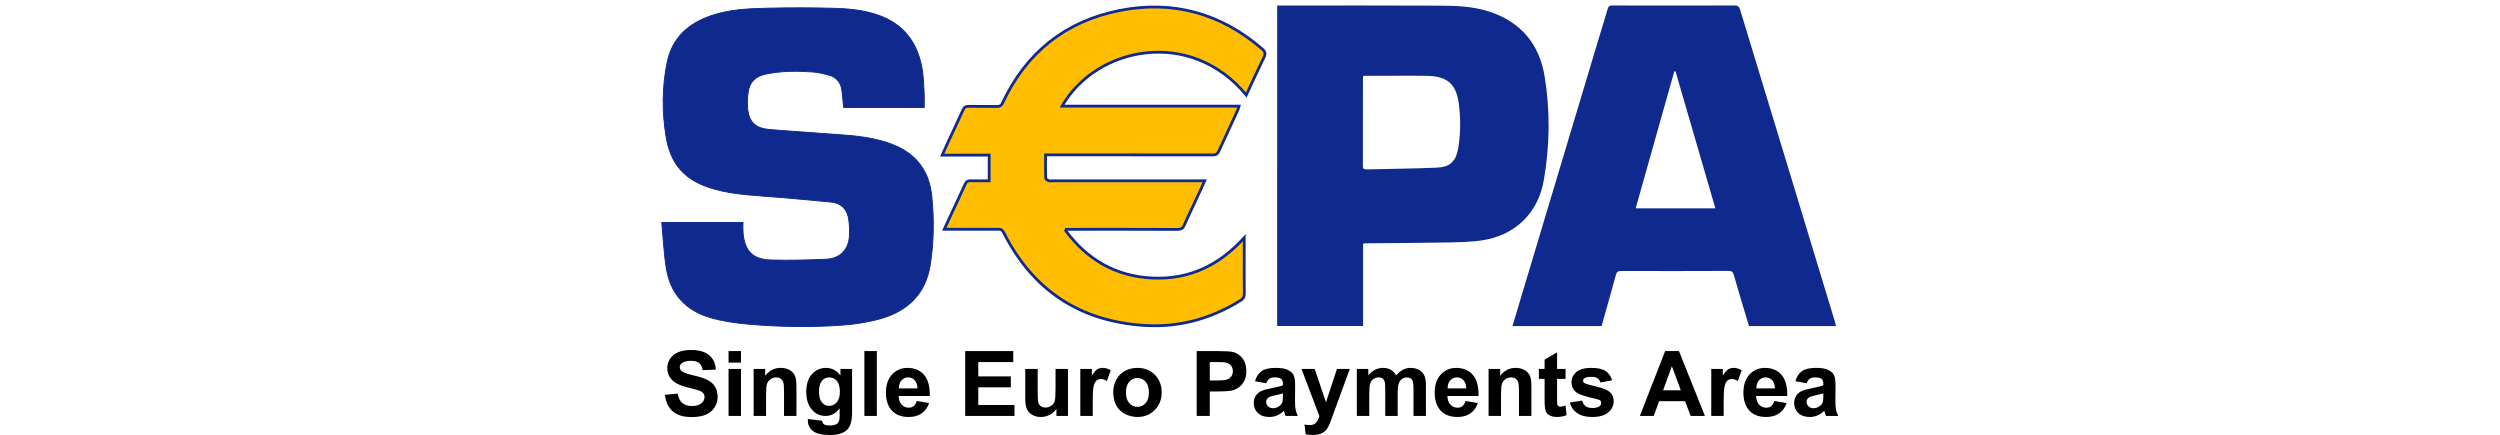
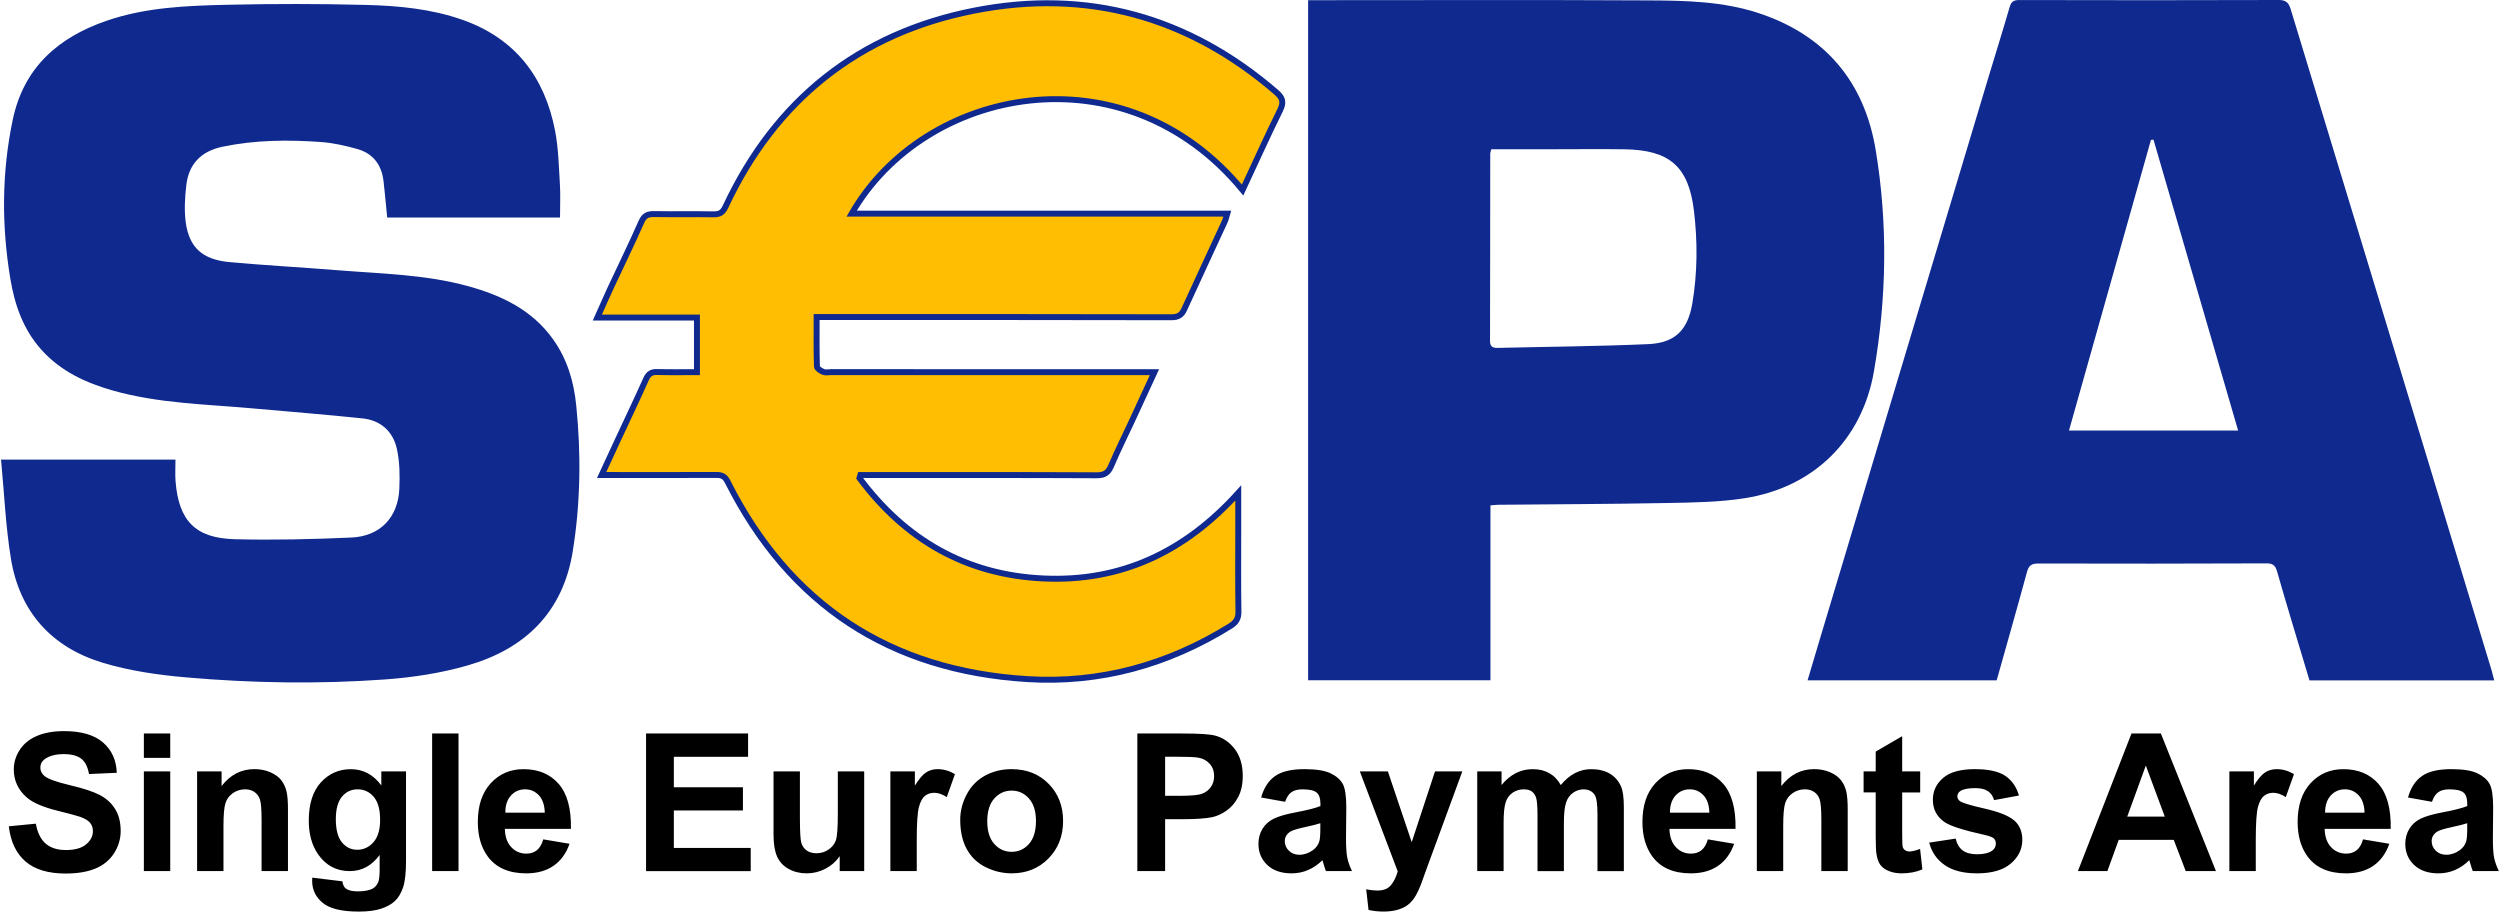
- <svg xmlns="http://www.w3.org/2000/svg" height="435" viewBox="330.09 304.18 1259.82 465.82" width="2500">
-   <g fill="#0f298f">
-     <path d="m330.09 542.43h86.97c0 3.61-.23 7.06.04 10.48 1.6 20.14 10.18 29.17 30.34 29.7 19.62.51 39.3.02 58.92-.85 14.77-.66 24-10.36 24.65-25.03.3-6.73.21-13.71-1.23-20.24-1.99-9.07-8.36-14.85-17.78-15.84-18.36-1.94-36.78-3.36-55.17-5.03-23.66-2.14-47.58-2.46-70.66-8.99-13.61-3.85-26.22-9.66-35.92-20.49-9.12-10.17-13.37-22.52-15.54-35.64-4.42-26.68-4.34-53.33 1.22-79.89 5.49-26.2 22.74-41.26 47-49.62 19.81-6.83 40.51-7.59 61.12-8.06 23.13-.52 46.29-.51 69.42.08 16.45.42 32.91 1.93 48.65 7.46 26.58 9.33 41.34 28.73 46.51 55.74 1.68 8.77 1.85 17.84 2.41 26.79.33 5.27.06 10.58.06 16.28h-86.26c-.6-6.08-1.1-12.01-1.8-17.92-.99-8.42-5.41-14.33-13.64-16.63-5.89-1.64-11.97-3.06-18.04-3.51-16.8-1.23-33.59-1.11-50.21 2.37-10.96 2.3-17.37 8.89-18.63 19.9-.71 6.23-1.11 12.7-.26 18.87 1.78 12.95 8.76 19.19 22.58 20.43 18.23 1.65 36.53 2.64 54.78 4.11 21.87 1.76 43.94 2.1 65.3 7.96 16.86 4.63 32.18 11.85 42.75 26.64 7.06 9.88 10.38 21.03 11.6 33.02 2.51 24.65 2.19 49.22-1.75 73.69-4.93 30.55-23.93 48.81-52.58 57.08-13.46 3.89-27.65 6.07-41.65 7.08-33.42 2.41-66.95 1.87-100.32-1.04-14.17-1.23-28.56-3.3-42.11-7.41-25.53-7.75-41.53-25.52-45.84-52.12-2.65-16.15-3.33-32.62-4.93-49.37z" stroke="#0f298f" stroke-miterlimit="10" />
-     <path d="m1587.58 653.35h-93.23c-3.03-10.07-6.14-20.34-9.21-30.61-2.42-8.12-4.83-16.25-7.15-24.4-.76-2.66-1.91-4.05-5.09-4.04-38.49.15-76.97.19-115.46.07-3.57-.01-4.8 1.18-5.69 4.46-4.92 18.12-10.09 36.17-15.24 54.5h-95.42c2.22-7.46 4.4-14.85 6.62-22.23 28.18-93.9 56.35-187.8 84.54-281.7 3.58-11.94 7.34-23.83 10.8-35.8.81-2.8 2.09-3.56 4.89-3.55 43.65.1 87.31.14 130.96-.02 3.89-.01 5.06 1.66 6.03 4.84 16.54 54.54 33.17 109.06 49.75 163.59 17.21 56.6 34.39 113.21 51.57 169.83.46 1.56.83 3.16 1.33 5.06zm-129.24-126.08c-14.33-49.23-28.51-97.99-42.7-146.75-.43.03-.85.05-1.28.08-13.75 48.77-27.51 97.54-41.36 146.67zm-469.26-217.15h5.46c55.5 0 111-.2 166.49.11 18.61.1 37.32.47 55.33 6.41 33.62 11.07 53.36 34.6 59.08 68.95 6.19 37.2 5.6 74.72-.87 111.88-6.04 34.67-30.51 58.54-65.29 63.97-12.76 1.99-25.86 2.15-38.82 2.4-28.48.55-56.97.61-85.46.89-1.13.01-2.27.16-3.92.29v88.25h-92.01c.01-114.28.01-228.37.01-343.15zm92.43 75.22c-.32 1.25-.54 1.72-.54 2.19-.03 31.49-.01 62.98-.11 94.47-.01 3.04 1.42 3.63 3.98 3.57 25.29-.61 50.61-.78 75.88-1.9 13.63-.61 19.98-7.2 22.24-20.64 2.61-15.54 2.67-31.23.78-46.79-2.71-22.31-12.38-30.56-35.09-30.88-12.16-.17-24.33-.02-36.49-.02z" />
-   </g>
-   <path d="m972.96 356.54c-44.24-38.17-95.49-52.36-152.42-41.14-58.07 11.44-100.23 45.01-125.46 98.98-1.36 2.91-2.93 3.86-6.02 3.8-10-.17-20 .04-29.99-.13-3.22-.06-5.01.75-6.43 3.96-4.89 11.11-10.24 22.01-15.37 33.02-2.2 4.73-4.28 9.52-6.84 15.25h50.26v27.52c-6.8 0-13.42.14-20.04-.06-2.93-.09-4.44.9-5.65 3.6-4.54 10.18-9.36 20.23-14.06 30.34-2.71 5.82-5.4 11.65-8.35 18.03h6.25c17.16 0 34.33.05 51.49-.03 2.74-.01 4.4.56 5.8 3.34 31.29 62.21 82 95.39 151.27 99.68 36.76 2.27 70.87-7.22 102.23-26.65 3.05-1.89 4.35-3.8 4.29-7.46-.23-13.66-.1-27.33-.1-40.99v-18.84c-26.81 29.64-59.03 44.96-98.25 43.16-39.17-1.8-69.81-19.62-92.88-50.66.15-.51.31-1.02.46-1.53h5.74c37.83 0 75.66-.07 113.49.12 3.99.02 5.82-1.25 7.32-4.78 3.24-7.65 6.98-15.1 10.48-22.65 3.69-7.94 7.34-15.9 11.36-24.6h-6.17c-52.33-.01-104.65-.01-156.98-.02-1.33 0-2.81.35-3.96-.11-1.27-.51-3.17-1.74-3.2-2.7-.26-8.11-.15-16.24-.15-25h6.08c57.66.01 115.32-.01 172.98.12 3.37.01 5.11-1.11 6.45-4.04 6.76-14.83 13.67-29.6 20.49-44.41.44-.96.63-2.04 1.18-3.84h-189.5c36.64-63.82 137.52-84.35 197.25-11.9 6.46-13.85 12.46-27.18 18.92-40.27 1.97-4.07 1.36-6.24-1.97-9.11z" fill="#ffbe01" stroke="#0f298f" stroke-miterlimit="10" stroke-width="3" />
-   <path d="m333.46 726.97 13.64-1.33c.82 4.58 2.49 7.94 5 10.09s5.9 3.22 10.16 3.22c4.52 0 7.92-.96 10.21-2.87s3.43-4.14 3.43-6.7c0-1.64-.48-3.04-1.44-4.19s-2.65-2.16-5.04-3.01c-1.64-.57-5.38-1.58-11.23-3.03-7.52-1.86-12.79-4.15-15.82-6.87-4.26-3.82-6.39-8.48-6.39-13.97 0-3.54 1-6.84 3.01-9.92 2-3.08 4.89-5.42 8.67-7.03 3.77-1.61 8.33-2.42 13.66-2.42 8.71 0 15.27 1.91 19.68 5.73 4.4 3.82 6.72 8.92 6.94 15.3l-14.02.62c-.6-3.57-1.89-6.13-3.86-7.7-1.97-1.56-4.93-2.34-8.88-2.34-4.07 0-7.26.84-9.57 2.51-1.48 1.07-2.23 2.51-2.23 4.31 0 1.64.69 3.05 2.08 4.22 1.77 1.48 6.06 3.03 12.88 4.64s11.86 3.28 15.13 5 5.83 4.07 7.67 7.06c1.85 2.98 2.77 6.67 2.77 11.06 0 3.98-1.11 7.71-3.32 11.18s-5.34 6.06-9.38 7.74c-4.04 1.69-9.08 2.53-15.11 2.53-8.78 0-15.52-2.03-20.22-6.09s-7.51-9.97-8.42-17.74zm68.15-34.52v-12.31h13.31v12.31zm0 57.12v-50.3h13.31v50.3zm72.71 0h-13.31v-25.67c0-5.43-.28-8.94-.85-10.54s-1.49-2.83-2.77-3.72c-1.28-.88-2.82-1.33-4.62-1.33-2.31 0-4.37.63-6.2 1.89s-3.09 2.94-3.77 5.02-1.02 5.94-1.02 11.56v22.78h-13.31v-50.3h12.36v7.39c4.39-5.68 9.91-8.53 16.58-8.53 2.94 0 5.62.53 8.05 1.59s4.27 2.41 5.52 4.05 2.12 3.51 2.61 5.59.73 5.07.73 8.95zm12.26 3.31 15.2 1.85c.25 1.77.84 2.98 1.75 3.65 1.26.95 3.25 1.42 5.97 1.42 3.47 0 6.08-.52 7.81-1.56 1.17-.7 2.05-1.82 2.65-3.36.41-1.11.62-3.14.62-6.11v-7.34c-3.98 5.43-9 8.15-15.06 8.15-6.76 0-12.11-2.86-16.06-8.57-3.09-4.52-4.64-10.14-4.64-16.86 0-8.43 2.03-14.87 6.09-19.32s9.1-6.68 15.13-6.68c6.22 0 11.35 2.73 15.39 8.19v-7.06h12.46v45.14c0 5.94-.49 10.37-1.47 13.31s-2.35 5.24-4.12 6.92c-1.77 1.67-4.13 2.98-7.08 3.93s-6.69 1.42-11.2 1.42c-8.53 0-14.57-1.46-18.14-4.38s-5.35-6.62-5.35-11.11c.01-.46.02-1 .05-1.63zm11.89-29.51c0 5.34 1.03 9.24 3.1 11.72s4.62 3.72 7.65 3.72c3.25 0 6-1.27 8.24-3.81s3.36-6.31 3.36-11.3c0-5.21-1.07-9.08-3.22-11.6-2.15-2.53-4.86-3.79-8.15-3.79-3.19 0-5.82 1.24-7.89 3.72-2.06 2.48-3.09 6.26-3.09 11.34zm48.6 26.2v-69.43h13.31v69.43zm56.07-16.01 13.26 2.23c-1.71 4.86-4.4 8.57-8.08 11.11s-8.28 3.81-13.81 3.81c-8.75 0-15.22-2.86-19.42-8.57-3.32-4.58-4.97-10.36-4.97-17.34 0-8.34 2.18-14.86 6.54-19.58s9.87-7.08 16.53-7.08c7.48 0 13.39 2.47 17.71 7.41 4.33 4.94 6.39 12.51 6.2 22.71h-33.34c.09 3.95 1.17 7.02 3.22 9.21 2.05 2.2 4.61 3.29 7.67 3.29 2.08 0 3.84-.57 5.26-1.71s2.51-2.97 3.23-5.49zm.76-13.45c-.09-3.85-1.09-6.78-2.98-8.79-1.89-2-4.2-3.01-6.92-3.01-2.91 0-5.3 1.06-7.2 3.17-1.89 2.12-2.83 4.99-2.79 8.62h19.89zm51.11 29.46v-69.43h51.48v11.75h-37.46v15.39h34.86v11.7h-34.86v18.9h38.79v11.7h-52.81zm97.71 0v-7.53c-1.83 2.68-4.24 4.8-7.22 6.35s-6.13 2.32-9.45 2.32c-3.38 0-6.41-.74-9.09-2.23-2.68-1.48-4.63-3.57-5.83-6.25s-1.8-6.39-1.8-11.13v-31.83h13.31v23.11c0 7.07.24 11.41.73 13s1.38 2.86 2.68 3.79c1.29.93 2.94 1.4 4.93 1.4 2.27 0 4.31-.62 6.11-1.87s3.03-2.79 3.69-4.64.99-6.37.99-13.57v-21.22h13.31v50.3zm38.88 0h-13.31v-50.3h12.36v7.15c2.12-3.38 4.02-5.6 5.71-6.68 1.69-1.07 3.61-1.61 5.75-1.61 3.03 0 5.95.84 8.76 2.51l-4.12 11.6c-2.24-1.45-4.33-2.18-6.25-2.18-1.86 0-3.44.51-4.74 1.54-1.29 1.03-2.31 2.88-3.05 5.57-.74 2.68-1.11 8.3-1.11 16.86zm21.93-25.87c0-4.42 1.09-8.7 3.27-12.83s5.26-7.29 9.26-9.47c3.99-2.18 8.45-3.27 13.38-3.27 7.61 0 13.85 2.47 18.71 7.41s7.29 11.19 7.29 18.73c0 7.61-2.46 13.92-7.37 18.92s-11.09 7.51-18.54 7.51c-4.61 0-9.01-1.04-13.19-3.13-4.18-2.08-7.36-5.14-9.54-9.17-2.18-4.01-3.27-8.92-3.27-14.7zm13.64.71c0 4.99 1.18 8.81 3.55 11.46s5.29 3.98 8.76 3.98 6.39-1.33 8.74-3.98 3.53-6.5 3.53-11.56c0-4.93-1.18-8.71-3.53-11.37-2.35-2.65-5.27-3.98-8.74-3.98s-6.39 1.33-8.76 3.98-3.55 6.49-3.55 11.47zm75.73 25.16v-69.43h22.5c8.53 0 14.08.35 16.67 1.04 3.98 1.04 7.31 3.31 9.99 6.8s4.03 8 4.03 13.52c0 4.26-.77 7.85-2.32 10.75-1.55 2.91-3.51 5.19-5.9 6.84-2.38 1.66-4.81 2.76-7.27 3.29-3.35.66-8.19 1-14.54 1h-9.14v26.19zm14.02-57.69v19.7h7.67c5.53 0 9.22-.36 11.08-1.09s3.32-1.86 4.38-3.41 1.59-3.35 1.59-5.4c0-2.53-.74-4.61-2.23-6.25-1.48-1.64-3.36-2.67-5.64-3.08-1.67-.32-5.04-.47-10.09-.47zm60.54 22.73-12.08-2.18c1.36-4.86 3.7-8.46 7.01-10.8 3.32-2.34 8.24-3.5 14.78-3.5 5.94 0 10.36.7 13.26 2.11s4.95 3.19 6.13 5.35 1.78 6.13 1.78 11.91l-.14 15.54c0 4.42.21 7.68.64 9.78s1.22 4.35 2.39 6.75h-13.17c-.35-.88-.78-2.19-1.28-3.93-.22-.79-.38-1.31-.47-1.56-2.27 2.21-4.71 3.87-7.29 4.97-2.59 1.11-5.35 1.66-8.29 1.66-5.18 0-9.26-1.4-12.24-4.21s-4.48-6.36-4.48-10.66c0-2.84.68-5.38 2.04-7.6 1.36-2.23 3.26-3.93 5.71-5.12 2.45-1.18 5.97-2.22 10.59-3.1 6.22-1.17 10.53-2.26 12.93-3.27v-1.33c0-2.56-.63-4.38-1.89-5.47s-3.65-1.63-7.15-1.63c-2.37 0-4.21.47-5.54 1.4-1.35.92-2.42 2.56-3.24 4.89zm17.8 10.8c-1.71.57-4.4 1.25-8.1 2.04-3.69.79-6.11 1.56-7.25 2.32-1.74 1.23-2.61 2.79-2.61 4.69 0 1.86.7 3.47 2.08 4.83s3.16 2.04 5.3 2.04c2.4 0 4.69-.79 6.87-2.37 1.61-1.2 2.67-2.67 3.17-4.4.35-1.14.52-3.3.52-6.49v-2.66zm19.9-26.14h14.16l12.03 35.71 11.75-35.71h13.78l-17.76 48.41-3.17 8.76c-1.17 2.94-2.28 5.18-3.34 6.73s-2.27 2.8-3.65 3.76c-1.37.96-3.06 1.71-5.07 2.25s-4.27.81-6.8.81c-2.56 0-5.07-.27-7.53-.81l-1.18-10.42c2.08.41 3.96.62 5.63.62 3.1 0 5.38-.91 6.87-2.72 1.48-1.82 2.62-4.13 3.41-6.94zm59.25 0h12.27v6.87c4.39-5.34 9.62-8 15.68-8 3.22 0 6.02.66 8.38 1.99 2.37 1.33 4.31 3.33 5.83 6.02 2.21-2.68 4.59-4.69 7.15-6.02s5.29-1.99 8.19-1.99c3.7 0 6.82.75 9.38 2.25s4.47 3.7 5.73 6.61c.92 2.15 1.37 5.62 1.37 10.42v32.16h-13.31v-28.75c0-4.99-.46-8.21-1.37-9.66-1.23-1.89-3.13-2.84-5.68-2.84-1.86 0-3.62.57-5.26 1.71s-2.83 2.8-3.55 5c-.73 2.2-1.09 5.66-1.09 10.4v24.16h-13.31v-27.6c0-4.89-.24-8.05-.71-9.47s-1.21-2.48-2.2-3.17-2.35-1.04-4.05-1.04c-2.05 0-3.9.55-5.54 1.66s-2.82 2.7-3.53 4.78-1.07 5.54-1.07 10.37v24.44h-13.31zm116.37 34.29 13.26 2.23c-1.71 4.86-4.4 8.57-8.08 11.11s-8.28 3.81-13.81 3.81c-8.75 0-15.22-2.86-19.42-8.57-3.32-4.58-4.97-10.36-4.97-17.34 0-8.34 2.18-14.86 6.54-19.58s9.87-7.08 16.53-7.08c7.48 0 13.39 2.47 17.71 7.41s6.39 12.51 6.2 22.71h-33.34c.1 3.95 1.17 7.02 3.22 9.21 2.05 2.2 4.61 3.29 7.67 3.29 2.08 0 3.84-.57 5.26-1.71 1.43-1.14 2.5-2.97 3.23-5.49zm.76-13.45c-.1-3.85-1.09-6.78-2.98-8.79-1.89-2-4.2-3.01-6.92-3.01-2.9 0-5.3 1.06-7.2 3.17-1.89 2.12-2.83 4.99-2.79 8.62h19.89zm69.81 29.46h-13.31v-25.67c0-5.43-.28-8.94-.85-10.54s-1.49-2.83-2.77-3.72c-1.28-.88-2.82-1.33-4.62-1.33-2.31 0-4.38.63-6.21 1.89s-3.09 2.94-3.77 5.02-1.02 5.94-1.02 11.56v22.78h-13.31v-50.3h12.36v7.39c4.39-5.68 9.91-8.53 16.58-8.53 2.94 0 5.62.53 8.05 1.59s4.27 2.41 5.52 4.05 2.12 3.51 2.61 5.59.73 5.07.73 8.95v31.27zm36.57-50.3v10.61h-9.09v20.27c0 4.11.09 6.5.26 7.18s.57 1.24 1.18 1.68c.62.44 1.37.66 2.25.66 1.23 0 3.02-.43 5.35-1.28l1.14 10.33c-3.09 1.33-6.6 1.99-10.51 1.99-2.4 0-4.56-.4-6.49-1.21-1.93-.8-3.34-1.85-4.24-3.13s-1.52-3.01-1.87-5.19c-.28-1.55-.43-4.67-.43-9.38v-21.93h-6.11v-10.61h6.11v-9.99l13.36-7.77v17.76h9.09zm4.54 35.94 13.36-2.04c.57 2.59 1.72 4.55 3.46 5.9 1.73 1.34 4.17 2.01 7.29 2.01 3.44 0 6.03-.63 7.77-1.89 1.17-.88 1.75-2.07 1.75-3.55 0-1.01-.32-1.85-.95-2.51-.66-.63-2.15-1.21-4.45-1.75-10.74-2.37-17.54-4.53-20.41-6.49-3.98-2.72-5.97-6.49-5.97-11.32 0-4.36 1.72-8.02 5.16-10.99s8.78-4.45 16.01-4.45c6.88 0 12 1.12 15.35 3.36s5.65 5.56 6.92 9.95l-12.55 2.32c-.54-1.96-1.56-3.46-3.06-4.5s-3.64-1.56-6.42-1.56c-3.51 0-6.02.49-7.53 1.47-1.01.69-1.52 1.59-1.52 2.7 0 .95.44 1.75 1.33 2.42 1.2.88 5.34 2.13 12.43 3.74s12.04 3.58 14.85 5.92c2.78 2.37 4.17 5.67 4.17 9.9 0 4.61-1.93 8.57-5.78 11.89-3.85 3.31-9.55 4.97-17.1 4.97-6.85 0-12.28-1.39-16.27-4.17s-6.61-6.56-7.84-11.33zm144.7 14.36h-15.25l-6.06-15.77h-27.75l-5.73 15.77h-14.87l27.04-69.43h14.82zm-25.82-27.48-9.57-25.77-9.38 25.77zm45.9 27.48h-13.31v-50.3h12.36v7.15c2.12-3.38 4.02-5.6 5.71-6.68 1.69-1.07 3.61-1.61 5.76-1.61 3.03 0 5.95.84 8.76 2.51l-4.12 11.6c-2.24-1.45-4.33-2.18-6.25-2.18-1.86 0-3.44.51-4.74 1.54-1.29 1.03-2.31 2.88-3.05 5.57-.74 2.68-1.11 8.3-1.11 16.86v15.54zm54.14-16.01 13.26 2.23c-1.71 4.86-4.4 8.57-8.08 11.11s-8.28 3.81-13.81 3.81c-8.75 0-15.22-2.86-19.42-8.57-3.32-4.58-4.97-10.36-4.97-17.34 0-8.34 2.18-14.86 6.54-19.58s9.87-7.08 16.53-7.08c7.48 0 13.39 2.47 17.71 7.41s6.39 12.51 6.2 22.71h-33.34c.1 3.95 1.17 7.02 3.22 9.21 2.05 2.2 4.61 3.29 7.67 3.29 2.08 0 3.84-.57 5.26-1.71s2.5-2.97 3.23-5.49zm.75-13.45c-.1-3.85-1.09-6.78-2.98-8.79-1.89-2-4.2-3.01-6.92-3.01-2.9 0-5.3 1.06-7.2 3.17-1.89 2.12-2.83 4.99-2.79 8.62h19.89zm34.01-5.5-12.08-2.18c1.36-4.86 3.69-8.46 7.01-10.8 3.31-2.34 8.24-3.5 14.78-3.5 5.94 0 10.36.7 13.26 2.11s4.95 3.19 6.13 5.35 1.78 6.13 1.78 11.91l-.14 15.54c0 4.42.21 7.68.64 9.78s1.22 4.35 2.39 6.75h-13.17c-.35-.88-.77-2.19-1.28-3.93-.22-.79-.38-1.31-.47-1.56-2.27 2.21-4.71 3.87-7.29 4.97-2.59 1.11-5.35 1.66-8.29 1.66-5.18 0-9.26-1.4-12.24-4.21s-4.48-6.36-4.48-10.66c0-2.84.68-5.38 2.04-7.6 1.36-2.23 3.26-3.93 5.71-5.12 2.45-1.18 5.98-2.22 10.59-3.1 6.22-1.17 10.53-2.26 12.93-3.27v-1.33c0-2.56-.63-4.38-1.89-5.47s-3.65-1.63-7.15-1.63c-2.37 0-4.22.47-5.54 1.4-1.35.92-2.42 2.56-3.24 4.89zm17.81 10.8c-1.71.57-4.4 1.25-8.1 2.04s-6.11 1.56-7.25 2.32c-1.74 1.23-2.6 2.79-2.6 4.69 0 1.86.69 3.47 2.08 4.83s3.16 2.04 5.3 2.04c2.4 0 4.69-.79 6.87-2.37 1.61-1.2 2.67-2.67 3.17-4.4.35-1.14.52-3.3.52-6.49v-2.66z" />
+ <svg xmlns="http://www.w3.org/2000/svg" width="1178" height="430" viewBox="0 0 1178 430" fill="none">
+   <path d="M1 217.024H82.216C82.216 220.395 82.001 223.617 82.253 226.81C83.747 245.618 91.76 254.05 110.586 254.545C128.908 255.022 147.286 254.564 165.607 253.752C179.4 253.135 188.02 244.077 188.627 230.378C188.907 224.093 188.823 217.575 187.478 211.477C185.62 203.007 179.671 197.609 170.874 196.685C153.729 194.873 136.528 193.547 119.355 191.988C97.26 189.989 74.923 189.69 53.37 183.592C40.66 179.997 28.884 174.572 19.826 164.458C11.31 154.961 7.341 143.428 5.314 131.176C1.187 106.261 1.261 81.375 6.454 56.572C11.58 32.105 27.689 18.042 50.344 10.235C68.843 3.857 88.174 3.147 107.42 2.708C129.02 2.223 150.647 2.232 172.247 2.783C187.609 3.175 202.98 4.585 217.678 9.749C242.5 18.462 256.283 36.578 261.111 61.801C262.68 69.991 262.839 78.461 263.362 86.819C263.67 91.74 263.418 96.699 263.418 102.022H182.865C182.305 96.344 181.838 90.806 181.184 85.287C180.259 77.424 176.132 71.906 168.446 69.758C162.946 68.226 157.268 66.9 151.6 66.48C135.911 65.331 120.232 65.443 104.712 68.693C94.477 70.841 88.491 76.995 87.315 87.276C86.651 93.094 86.278 99.136 87.072 104.898C88.734 116.991 95.252 122.818 108.158 123.976C125.182 125.517 142.271 126.442 159.313 127.814C179.736 129.458 200.346 129.775 220.293 135.248C236.037 139.571 250.344 146.314 260.215 160.125C266.807 169.351 269.908 179.764 271.047 190.96C273.391 213.98 273.092 236.924 269.413 259.775C264.809 288.304 247.066 305.355 220.312 313.078C207.742 316.711 194.491 318.747 181.417 319.69C150.208 321.94 118.897 321.436 87.735 318.719C74.502 317.57 61.064 315.637 48.411 311.799C24.57 304.562 9.629 287.967 5.604 263.127C3.129 248.046 2.494 232.666 1 217.024Z" fill="#0F298F" stroke="#0F298F" stroke-width="0.934" stroke-miterlimit="10" />
+   <path d="M1175.29 320.605H1088.23C1085.4 311.201 1082.5 301.611 1079.63 292.02C1077.37 284.437 1075.12 276.845 1072.95 269.235C1072.24 266.751 1071.17 265.453 1068.2 265.462C1032.26 265.602 996.321 265.639 960.378 265.527C957.044 265.518 955.895 266.629 955.064 269.692C950.47 286.613 945.642 303.469 940.832 320.586H851.726C853.799 313.62 855.834 306.719 857.908 299.827C884.223 212.14 910.529 124.453 936.854 36.765C940.197 25.615 943.709 14.512 946.94 3.334C947.696 0.719 948.891 0.009 951.506 0.019C992.268 0.112 1033.04 0.149 1073.8 4.16934e-05C1077.43 -0.009 1078.53 1.55 1079.43 4.52C1094.88 55.451 1110.41 106.364 1125.89 157.286C1141.96 210.141 1158.01 263.006 1174.05 315.88C1174.48 317.337 1174.82 318.831 1175.29 320.605ZM1054.6 202.867C1041.22 156.894 1027.98 111.36 1014.73 65.826C1014.33 65.854 1013.93 65.873 1013.53 65.901C1000.69 111.444 987.842 156.987 974.908 202.867H1054.6ZM616.389 0.084H621.488C673.316 0.084 725.144 -0.103 776.963 0.187C794.341 0.28 811.813 0.626 828.632 6.173C860.027 16.51 878.461 38.483 883.803 70.561C889.583 105.3 889.032 140.337 882.99 175.038C877.35 207.415 854.499 229.705 822.02 234.776C810.105 236.634 797.871 236.784 785.769 237.017C759.173 237.531 732.568 237.587 705.963 237.848C704.908 237.858 703.843 237.998 702.302 238.119V320.53H616.38C616.389 213.811 616.389 107.27 616.389 0.084ZM702.704 70.327C702.405 71.495 702.2 71.933 702.2 72.372C702.172 101.779 702.19 131.185 702.097 160.592C702.088 163.431 703.423 163.982 705.814 163.926C729.43 163.356 753.075 163.197 776.673 162.152C789.401 161.582 795.331 155.428 797.442 142.877C799.879 128.365 799.935 113.713 798.17 99.183C795.639 78.349 786.609 70.645 765.402 70.346C754.046 70.187 742.682 70.327 731.326 70.327H702.704Z" fill="#0F298F" />
+   <path d="M601.336 43.433C560.023 7.788 512.164 -5.463 459.001 5.015C404.773 15.698 365.402 47.047 341.841 97.446C340.571 100.163 339.105 101.05 336.22 100.994C326.881 100.836 317.543 101.032 308.214 100.873C305.207 100.817 303.535 101.573 302.209 104.571C297.643 114.946 292.647 125.125 287.856 135.406C285.802 139.823 283.859 144.296 281.469 149.647H328.403V175.347C322.053 175.347 315.871 175.477 309.689 175.291C306.953 175.206 305.543 176.131 304.413 178.652C300.174 188.159 295.672 197.544 291.283 206.985C288.753 212.42 286.241 217.864 283.486 223.822H289.322C305.347 223.822 321.381 223.869 337.406 223.794C339.964 223.785 341.514 224.317 342.822 226.913C372.042 285.007 419.397 315.992 484.083 319.998C518.411 322.118 550.264 313.256 579.55 295.111C582.398 293.346 583.612 291.563 583.556 288.145C583.341 275.389 583.462 262.623 583.462 249.867V232.273C558.426 259.952 528.338 274.259 491.713 272.578C455.134 270.897 426.522 254.256 404.978 225.27C405.118 224.793 405.268 224.317 405.408 223.841H410.768C446.095 223.841 481.422 223.775 516.749 223.953C520.475 223.971 522.184 222.785 523.585 219.489C526.61 212.345 530.103 205.388 533.371 198.338C536.817 190.923 540.226 183.49 543.98 175.365H538.218C489.35 175.356 440.492 175.356 391.624 175.347C390.382 175.347 389 175.673 387.926 175.244C386.74 174.768 384.966 173.619 384.938 172.722C384.695 165.149 384.798 157.557 384.798 149.377H390.476C444.321 149.386 498.166 149.367 552.011 149.489C555.158 149.498 556.783 148.452 558.034 145.716C564.347 131.867 570.8 118.074 577.168 104.244C577.579 103.348 577.757 102.339 578.27 100.658H401.308C435.524 41.061 529.729 21.889 585.507 89.546C591.54 76.612 597.143 64.164 603.176 51.94C605.015 48.139 604.446 46.113 601.336 43.433Z" fill="#FFBE01" stroke="#0F298F" stroke-width="2.802" stroke-miterlimit="10" />
+   <path d="M4.147 389.354L16.885 388.112C17.65 392.389 19.21 395.527 21.554 397.535C23.898 399.542 27.064 400.542 31.042 400.542C35.263 400.542 38.438 399.645 40.576 397.861C42.715 396.078 43.779 393.995 43.779 391.605C43.779 390.073 43.331 388.766 42.434 387.692C41.538 386.618 39.96 385.675 37.728 384.881C36.196 384.349 32.704 383.406 27.241 382.052C20.218 380.315 15.297 378.176 12.468 375.636C8.489 372.069 6.5 367.717 6.5 362.59C6.5 359.285 7.434 356.203 9.311 353.327C11.179 350.451 13.878 348.265 17.408 346.762C20.928 345.258 25.186 344.502 30.164 344.502C38.297 344.502 44.423 346.286 48.542 349.853C52.651 353.42 54.817 358.183 55.023 364.141L41.93 364.72C41.37 361.386 40.165 358.995 38.325 357.529C36.486 356.072 33.722 355.344 30.033 355.344C26.232 355.344 23.253 356.128 21.096 357.688C19.714 358.687 19.014 360.032 19.014 361.713C19.014 363.244 19.658 364.561 20.956 365.653C22.609 367.035 26.615 368.483 32.984 369.986C39.353 371.49 44.059 373.049 47.113 374.656C50.167 376.262 52.557 378.456 54.276 381.248C56.003 384.031 56.862 387.477 56.862 391.577C56.862 395.293 55.826 398.777 53.762 402.017C51.698 405.257 48.775 407.676 45.002 409.245C41.23 410.823 36.523 411.607 30.892 411.607C22.693 411.607 16.399 409.712 12.01 405.92C7.621 402.129 4.997 396.61 4.147 389.354ZM67.788 357.118V345.623H80.218V357.118H67.788ZM67.788 410.459V363.487H80.218V410.459H67.788ZM135.687 410.459H123.258V386.487C123.258 381.417 122.997 378.139 122.464 376.645C121.932 375.15 121.073 374.002 119.878 373.171C118.682 372.349 117.244 371.929 115.563 371.929C113.406 371.929 111.482 372.517 109.773 373.694C108.065 374.87 106.888 376.439 106.253 378.382C105.618 380.324 105.3 383.929 105.3 389.177V410.45H92.871V363.478H104.413V370.379C108.513 365.074 113.668 362.413 119.896 362.413C122.642 362.413 125.144 362.908 127.414 363.898C129.683 364.888 131.401 366.148 132.568 367.68C133.736 369.211 134.548 370.958 135.006 372.9C135.463 374.842 135.687 377.634 135.687 381.258V410.459ZM147.136 413.55L161.331 415.277C161.564 416.93 162.115 418.06 162.965 418.686C164.141 419.573 166 420.012 168.54 420.012C171.78 420.012 174.218 419.526 175.833 418.555C176.926 417.902 177.747 416.856 178.308 415.418C178.691 414.381 178.887 412.485 178.887 409.712V402.857C175.17 407.928 170.482 410.468 164.823 410.468C158.51 410.468 153.514 407.797 149.826 402.465C146.94 398.244 145.493 392.996 145.493 386.721C145.493 378.849 147.388 372.835 151.18 368.679C154.971 364.523 159.678 362.441 165.309 362.441C171.117 362.441 175.908 364.99 179.68 370.089V363.496H191.316V405.65C191.316 411.197 190.858 415.333 189.943 418.079C189.028 420.824 187.749 422.972 186.096 424.541C184.443 426.101 182.239 427.324 179.484 428.211C176.73 429.098 173.237 429.537 169.025 429.537C161.06 429.537 155.419 428.174 152.086 425.447C148.752 422.72 147.09 419.265 147.09 415.072C147.099 414.642 147.108 414.138 147.136 413.55ZM158.24 385.992C158.24 390.979 159.201 394.621 161.134 396.937C163.068 399.253 165.449 400.411 168.278 400.411C171.313 400.411 173.881 399.225 175.973 396.853C178.065 394.481 179.111 390.96 179.111 386.301C179.111 381.435 178.112 377.821 176.104 375.468C174.096 373.105 171.565 371.929 168.493 371.929C165.514 371.929 163.058 373.087 161.125 375.403C159.201 377.719 158.24 381.248 158.24 385.992ZM203.624 410.459V345.623H216.053V410.459H203.624ZM255.984 395.508L268.367 397.591C266.77 402.129 264.258 405.594 260.822 407.966C257.385 410.337 253.089 411.523 247.925 411.523C239.754 411.523 233.712 408.853 229.79 403.52C226.69 399.243 225.149 393.846 225.149 387.328C225.149 379.54 227.185 373.451 231.256 369.043C235.328 364.635 240.473 362.432 246.693 362.432C253.678 362.432 259.197 364.738 263.231 369.351C267.274 373.964 269.198 381.034 269.021 390.559H237.887C237.971 394.247 238.979 397.114 240.893 399.159C242.808 401.214 245.199 402.232 248.056 402.232C249.998 402.232 251.642 401.699 252.968 400.635C254.294 399.57 255.312 397.861 255.984 395.508ZM256.694 382.948C256.61 379.353 255.676 376.617 253.911 374.74C252.146 372.872 249.989 371.929 247.449 371.929C244.732 371.929 242.5 372.919 240.725 374.889C238.96 376.869 238.083 379.549 238.12 382.939H256.694V382.948ZM304.422 410.459V345.623H352.496V356.595H317.515V370.967H350.068V381.893H317.515V399.542H353.738V410.468H304.422V410.459ZM395.668 410.459V403.427C393.959 405.93 391.708 407.91 388.925 409.357C386.143 410.804 383.201 411.523 380.101 411.523C376.944 411.523 374.115 410.832 371.612 409.441C369.109 408.059 367.288 406.107 366.168 403.604C365.047 401.102 364.487 397.637 364.487 393.211V363.487H376.916V385.068C376.916 391.67 377.14 395.723 377.598 397.208C378.055 398.693 378.887 399.878 380.101 400.747C381.305 401.615 382.846 402.054 384.704 402.054C386.824 402.054 388.729 401.475 390.41 400.308C392.091 399.141 393.24 397.703 393.856 395.975C394.472 394.247 394.781 390.026 394.781 383.303V363.487H407.21V410.459H395.668ZM431.975 410.459H419.546V363.487H431.088V370.164C433.068 367.007 434.842 364.934 436.42 363.926C437.998 362.927 439.791 362.422 441.79 362.422C444.619 362.422 447.346 363.207 449.97 364.766L446.123 375.599C444.031 374.245 442.079 373.563 440.286 373.563C438.549 373.563 437.074 374.039 435.86 375.001C434.655 375.963 433.703 377.691 433.012 380.203C432.321 382.705 431.975 387.953 431.975 395.947V410.459ZM452.454 386.301C452.454 382.173 453.472 378.176 455.508 374.319C457.544 370.463 460.42 367.512 464.155 365.476C467.881 363.44 472.046 362.422 476.65 362.422C483.757 362.422 489.584 364.729 494.122 369.342C498.661 373.955 500.93 379.792 500.93 386.833C500.93 393.939 498.633 399.832 494.047 404.501C489.462 409.17 483.691 411.514 476.734 411.514C472.429 411.514 468.32 410.543 464.417 408.591C460.513 406.649 457.544 403.791 455.508 400.028C453.472 396.283 452.454 391.698 452.454 386.301ZM465.192 386.963C465.192 391.623 466.294 395.191 468.507 397.665C470.72 400.14 473.447 401.382 476.687 401.382C479.928 401.382 482.655 400.14 484.849 397.665C487.044 395.191 488.146 391.595 488.146 386.87C488.146 382.266 487.044 378.736 484.849 376.252C482.655 373.778 479.928 372.536 476.687 372.536C473.447 372.536 470.72 373.778 468.507 376.252C466.294 378.727 465.192 382.313 465.192 386.963ZM535.911 410.459V345.623H556.923C564.888 345.623 570.071 345.949 572.49 346.594C576.206 347.565 579.316 349.685 581.819 352.944C584.321 356.203 585.582 360.415 585.582 365.569C585.582 369.547 584.863 372.9 583.416 375.608C581.968 378.326 580.138 380.455 577.906 381.996C575.683 383.546 573.414 384.573 571.117 385.068C567.989 385.684 563.469 386.002 557.539 386.002H549.004V410.459H535.911ZM549.004 356.586V374.982H556.166C561.33 374.982 564.776 374.646 566.513 373.965C568.25 373.283 569.613 372.228 570.603 370.78C571.593 369.333 572.088 367.652 572.088 365.737C572.088 363.375 571.397 361.432 570.006 359.901C568.624 358.369 566.868 357.408 564.739 357.025C563.179 356.726 560.032 356.586 555.316 356.586H549.004ZM605.538 377.812L594.257 375.776C595.528 371.238 597.713 367.876 600.804 365.691C603.904 363.506 608.498 362.422 614.606 362.422C620.153 362.422 624.28 363.076 626.988 364.393C629.697 365.709 631.611 367.372 632.713 369.389C633.815 371.406 634.375 375.113 634.375 380.511L634.244 395.023C634.244 399.15 634.44 402.194 634.842 404.155C635.244 406.117 635.981 408.218 637.074 410.459H624.775C624.448 409.637 624.047 408.414 623.58 406.789C623.375 406.051 623.225 405.566 623.141 405.332C621.021 407.396 618.743 408.946 616.333 409.973C613.915 411.01 611.337 411.523 608.592 411.523C603.755 411.523 599.945 410.216 597.162 407.592C594.379 404.968 592.978 401.653 592.978 397.637C592.978 394.985 593.613 392.613 594.883 390.54C596.153 388.458 597.927 386.87 600.215 385.759C602.503 384.657 605.79 383.686 610.105 382.864C615.913 381.771 619.938 380.754 622.179 379.81V378.568C622.179 376.178 621.591 374.478 620.414 373.46C619.238 372.442 617.006 371.938 613.737 371.938C611.524 371.938 609.806 372.377 608.564 373.245C607.303 374.105 606.304 375.636 605.538 377.812ZM622.161 387.897C620.564 388.43 618.052 389.065 614.596 389.802C611.151 390.54 608.891 391.259 607.826 391.969C606.201 393.118 605.389 394.574 605.389 396.349C605.389 398.086 606.043 399.589 607.331 400.859C608.62 402.129 610.282 402.764 612.28 402.764C614.522 402.764 616.66 402.026 618.696 400.551C620.199 399.43 621.189 398.058 621.656 396.442C621.983 395.377 622.142 393.36 622.142 390.381V387.897H622.161ZM640.744 363.487H653.967L665.201 396.834L676.174 363.487H689.042L672.457 408.694L669.497 416.874C668.404 419.62 667.368 421.712 666.378 423.159C665.388 424.606 664.258 425.774 662.969 426.67C661.69 427.567 660.112 428.267 658.235 428.771C656.358 429.276 654.247 429.528 651.885 429.528C649.494 429.528 647.15 429.276 644.853 428.771L643.751 419.041C645.693 419.424 647.449 419.62 649.008 419.62C651.903 419.62 654.032 418.77 655.424 417.08C656.806 415.38 657.871 413.223 658.608 410.599L640.744 363.487ZM696.074 363.487H707.532V369.902C711.632 364.916 716.515 362.432 722.174 362.432C725.181 362.432 727.796 363.048 730 364.29C732.213 365.532 734.025 367.4 735.444 369.912C737.508 367.409 739.731 365.532 742.121 364.29C744.512 363.048 747.061 362.432 749.769 362.432C753.225 362.432 756.138 363.132 758.529 364.533C760.919 365.934 762.703 367.988 763.88 370.705C764.739 372.713 765.159 375.954 765.159 380.436V410.468H752.73V383.62C752.73 378.961 752.3 375.954 751.45 374.6C750.302 372.835 748.527 371.947 746.146 371.947C744.409 371.947 742.766 372.48 741.234 373.544C739.703 374.609 738.591 376.159 737.919 378.213C737.237 380.268 736.901 383.499 736.901 387.925V410.487H724.472V384.713C724.472 380.147 724.248 377.196 723.809 375.87C723.37 374.544 722.679 373.554 721.754 372.909C720.83 372.265 719.56 371.938 717.972 371.938C716.058 371.938 714.33 372.452 712.799 373.488C711.267 374.525 710.165 376.01 709.502 377.952C708.839 379.894 708.503 383.125 708.503 387.636V410.459H696.074V363.487ZM804.744 395.508L817.127 397.591C815.53 402.129 813.018 405.594 809.582 407.966C806.145 410.337 801.849 411.523 796.685 411.523C788.514 411.523 782.472 408.853 778.55 403.52C775.45 399.243 773.909 393.846 773.909 387.328C773.909 379.54 775.945 373.451 780.016 369.043C784.088 364.635 789.233 362.432 795.453 362.432C802.438 362.432 807.957 364.738 811.991 369.351C816.025 373.964 817.958 381.034 817.781 390.559H786.647C786.74 394.247 787.739 397.114 789.654 399.159C791.568 401.214 793.959 402.232 796.816 402.232C798.759 402.232 800.402 401.699 801.728 400.635C803.064 399.57 804.063 397.861 804.744 395.508ZM805.454 382.948C805.361 379.353 804.436 376.617 802.671 374.74C800.906 372.872 798.749 371.929 796.209 371.929C793.501 371.929 791.26 372.919 789.485 374.889C787.72 376.869 786.843 379.549 786.88 382.939H805.454V382.948ZM870.645 410.459H858.216V386.487C858.216 381.417 857.954 378.139 857.422 376.645C856.89 375.15 856.031 374.002 854.835 373.171C853.64 372.349 852.202 371.929 850.521 371.929C848.364 371.929 846.431 372.517 844.722 373.694C843.013 374.87 841.836 376.439 841.201 378.382C840.566 380.324 840.249 383.929 840.249 389.177V410.45H827.819V363.478H839.362V370.379C843.461 365.074 848.616 362.413 854.845 362.413C857.59 362.413 860.093 362.908 862.362 363.898C864.631 364.888 866.35 366.148 867.517 367.68C868.684 369.211 869.497 370.958 869.954 372.9C870.412 374.842 870.636 377.634 870.636 381.258V410.459H870.645ZM904.796 363.487V373.395H896.307V392.324C896.307 396.162 896.391 398.394 896.55 399.029C896.709 399.664 897.082 400.187 897.652 400.598C898.231 401.008 898.931 401.214 899.753 401.214C900.902 401.214 902.573 400.812 904.749 400.019L905.814 409.665C902.928 410.907 899.65 411.523 895.999 411.523C893.758 411.523 891.741 411.15 889.938 410.393C888.136 409.646 886.819 408.666 885.979 407.471C885.138 406.275 884.559 404.66 884.233 402.624C883.971 401.177 883.831 398.263 883.831 393.865V373.386H878.125V363.478H883.831V354.149L896.307 346.893V363.478H904.796V363.487ZM909.035 397.049L921.511 395.144C922.044 397.563 923.118 399.393 924.742 400.654C926.358 401.905 928.636 402.531 931.55 402.531C934.762 402.531 937.181 401.942 938.806 400.766C939.899 399.944 940.44 398.833 940.44 397.451C940.44 396.507 940.141 395.723 939.553 395.107C938.937 394.518 937.545 393.977 935.397 393.472C925.368 391.259 919.018 389.242 916.338 387.412C912.621 384.872 910.763 381.351 910.763 376.841C910.763 372.769 912.369 369.351 915.581 366.578C918.794 363.804 923.781 362.422 930.532 362.422C936.957 362.422 941.738 363.468 944.867 365.56C947.995 367.652 950.143 370.752 951.329 374.852L939.609 377.018C939.105 375.188 938.152 373.787 936.752 372.816C935.351 371.845 933.352 371.359 930.756 371.359C927.479 371.359 925.135 371.817 923.724 372.732C922.781 373.376 922.305 374.217 922.305 375.253C922.305 376.14 922.716 376.887 923.547 377.513C924.668 378.335 928.534 379.502 935.155 381.006C941.776 382.509 946.398 384.349 949.022 386.534C951.618 388.747 952.916 391.829 952.916 395.779C952.916 400.084 951.114 403.782 947.519 406.882C943.923 409.973 938.601 411.523 931.55 411.523C925.153 411.523 920.083 410.225 916.357 407.629C912.631 405.033 910.184 401.503 909.035 397.049ZM1044.16 410.459H1029.92L1024.26 395.732H998.347L992.997 410.459H979.11L1004.36 345.623H1018.2L1044.16 410.459ZM1020.05 384.797L1011.11 360.732L1002.35 384.797H1020.05ZM1062.91 410.459H1050.48V363.487H1062.03V370.164C1064.01 367.007 1065.78 364.934 1067.36 363.926C1068.94 362.927 1070.73 362.422 1072.74 362.422C1075.57 362.422 1078.29 363.207 1080.92 364.766L1077.07 375.599C1074.98 374.245 1073.03 373.563 1071.23 373.563C1069.5 373.563 1068.02 374.039 1066.81 375.001C1065.6 375.963 1064.65 377.691 1063.96 380.203C1063.27 382.705 1062.92 387.953 1062.92 395.947V410.459H1062.91ZM1113.47 395.508L1125.85 397.591C1124.26 402.129 1121.74 405.594 1118.31 407.966C1114.87 410.337 1110.58 411.523 1105.41 411.523C1097.24 411.523 1091.2 408.853 1087.28 403.52C1084.18 399.243 1082.64 393.846 1082.64 387.328C1082.64 379.54 1084.67 373.451 1088.74 369.043C1092.81 364.635 1097.96 362.432 1104.18 362.432C1111.16 362.432 1116.68 364.738 1120.72 369.351C1124.75 373.964 1126.68 381.034 1126.51 390.559H1095.37C1095.47 394.247 1096.47 397.114 1098.38 399.159C1100.29 401.214 1102.69 402.232 1105.54 402.232C1107.49 402.232 1109.13 401.699 1110.45 400.635C1111.78 399.57 1112.79 397.861 1113.47 395.508ZM1114.17 382.948C1114.08 379.353 1113.15 376.617 1111.39 374.74C1109.62 372.872 1107.47 371.929 1104.93 371.929C1102.22 371.929 1099.98 372.919 1098.2 374.889C1096.44 376.869 1095.56 379.549 1095.6 382.939H1114.17V382.948ZM1145.93 377.812L1134.65 375.776C1135.92 371.238 1138.1 367.876 1141.2 365.691C1144.29 363.506 1148.89 362.422 1155 362.422C1160.55 362.422 1164.67 363.076 1167.38 364.393C1170.09 365.709 1172 367.372 1173.11 369.389C1174.21 371.406 1174.77 375.113 1174.77 380.511L1174.64 395.023C1174.64 399.15 1174.83 402.194 1175.23 404.155C1175.64 406.117 1176.37 408.218 1177.47 410.459H1165.17C1164.84 409.637 1164.45 408.414 1163.97 406.789C1163.77 406.051 1163.62 405.566 1163.53 405.332C1161.41 407.396 1159.14 408.946 1156.73 409.973C1154.31 411.01 1151.73 411.523 1148.98 411.523C1144.15 411.523 1140.34 410.216 1137.55 407.592C1134.77 404.968 1133.37 401.653 1133.37 397.637C1133.37 394.985 1134.01 392.613 1135.28 390.54C1136.55 388.458 1138.32 386.87 1140.61 385.759C1142.9 384.657 1146.19 383.686 1150.5 382.864C1156.31 381.771 1160.33 380.754 1162.57 379.81V378.568C1162.57 376.178 1161.98 374.478 1160.81 373.46C1159.63 372.442 1157.4 371.938 1154.13 371.938C1151.92 371.938 1150.19 372.377 1148.96 373.245C1147.7 374.105 1146.7 375.636 1145.93 377.812ZM1162.56 387.897C1160.97 388.43 1158.45 389.065 1155 389.802C1151.54 390.54 1149.29 391.259 1148.23 391.969C1146.6 393.118 1145.8 394.574 1145.8 396.349C1145.8 398.086 1146.44 399.589 1147.74 400.859C1149.04 402.129 1150.69 402.764 1152.69 402.764C1154.93 402.764 1157.07 402.026 1159.11 400.551C1160.61 399.43 1161.6 398.058 1162.07 396.442C1162.39 395.377 1162.55 393.36 1162.55 390.381V387.897H1162.56Z" fill="black" />
</svg>
